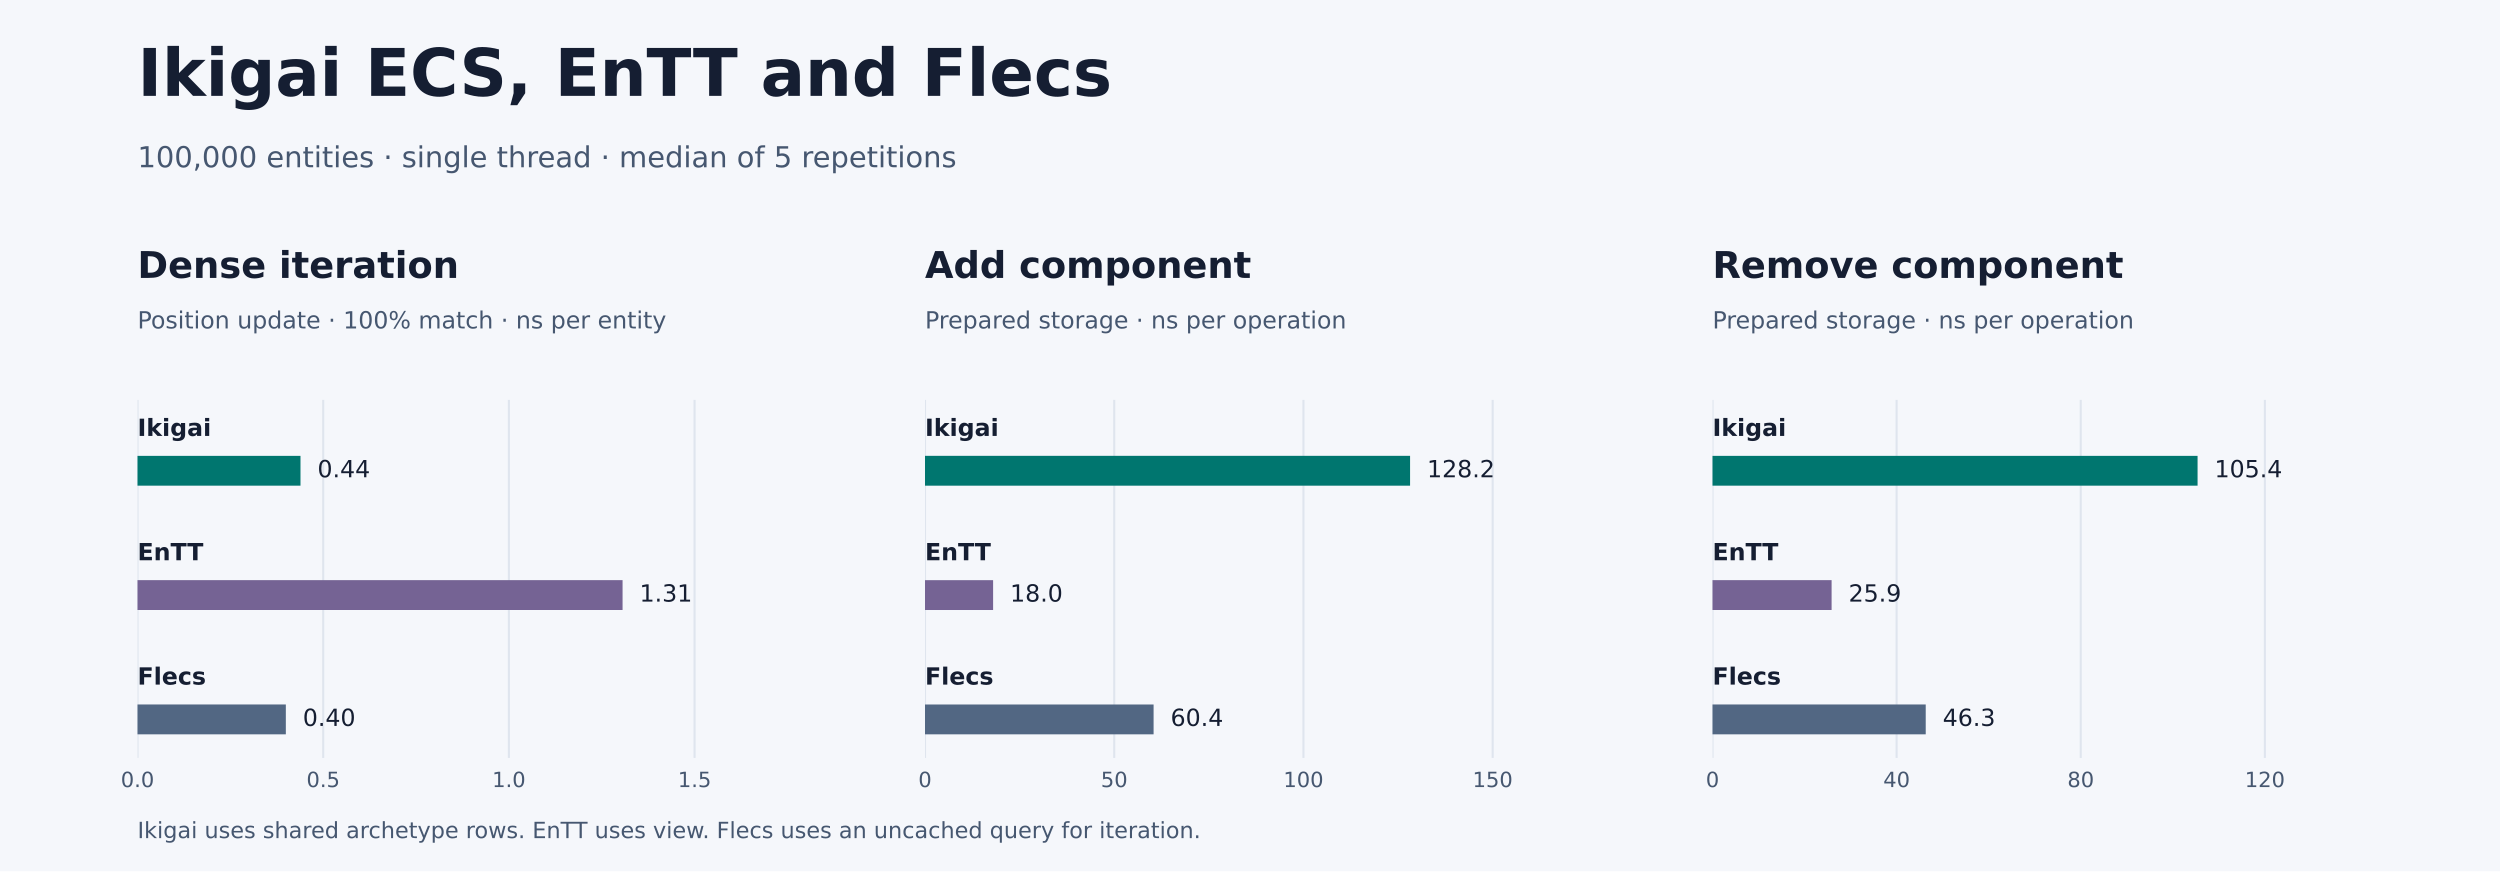
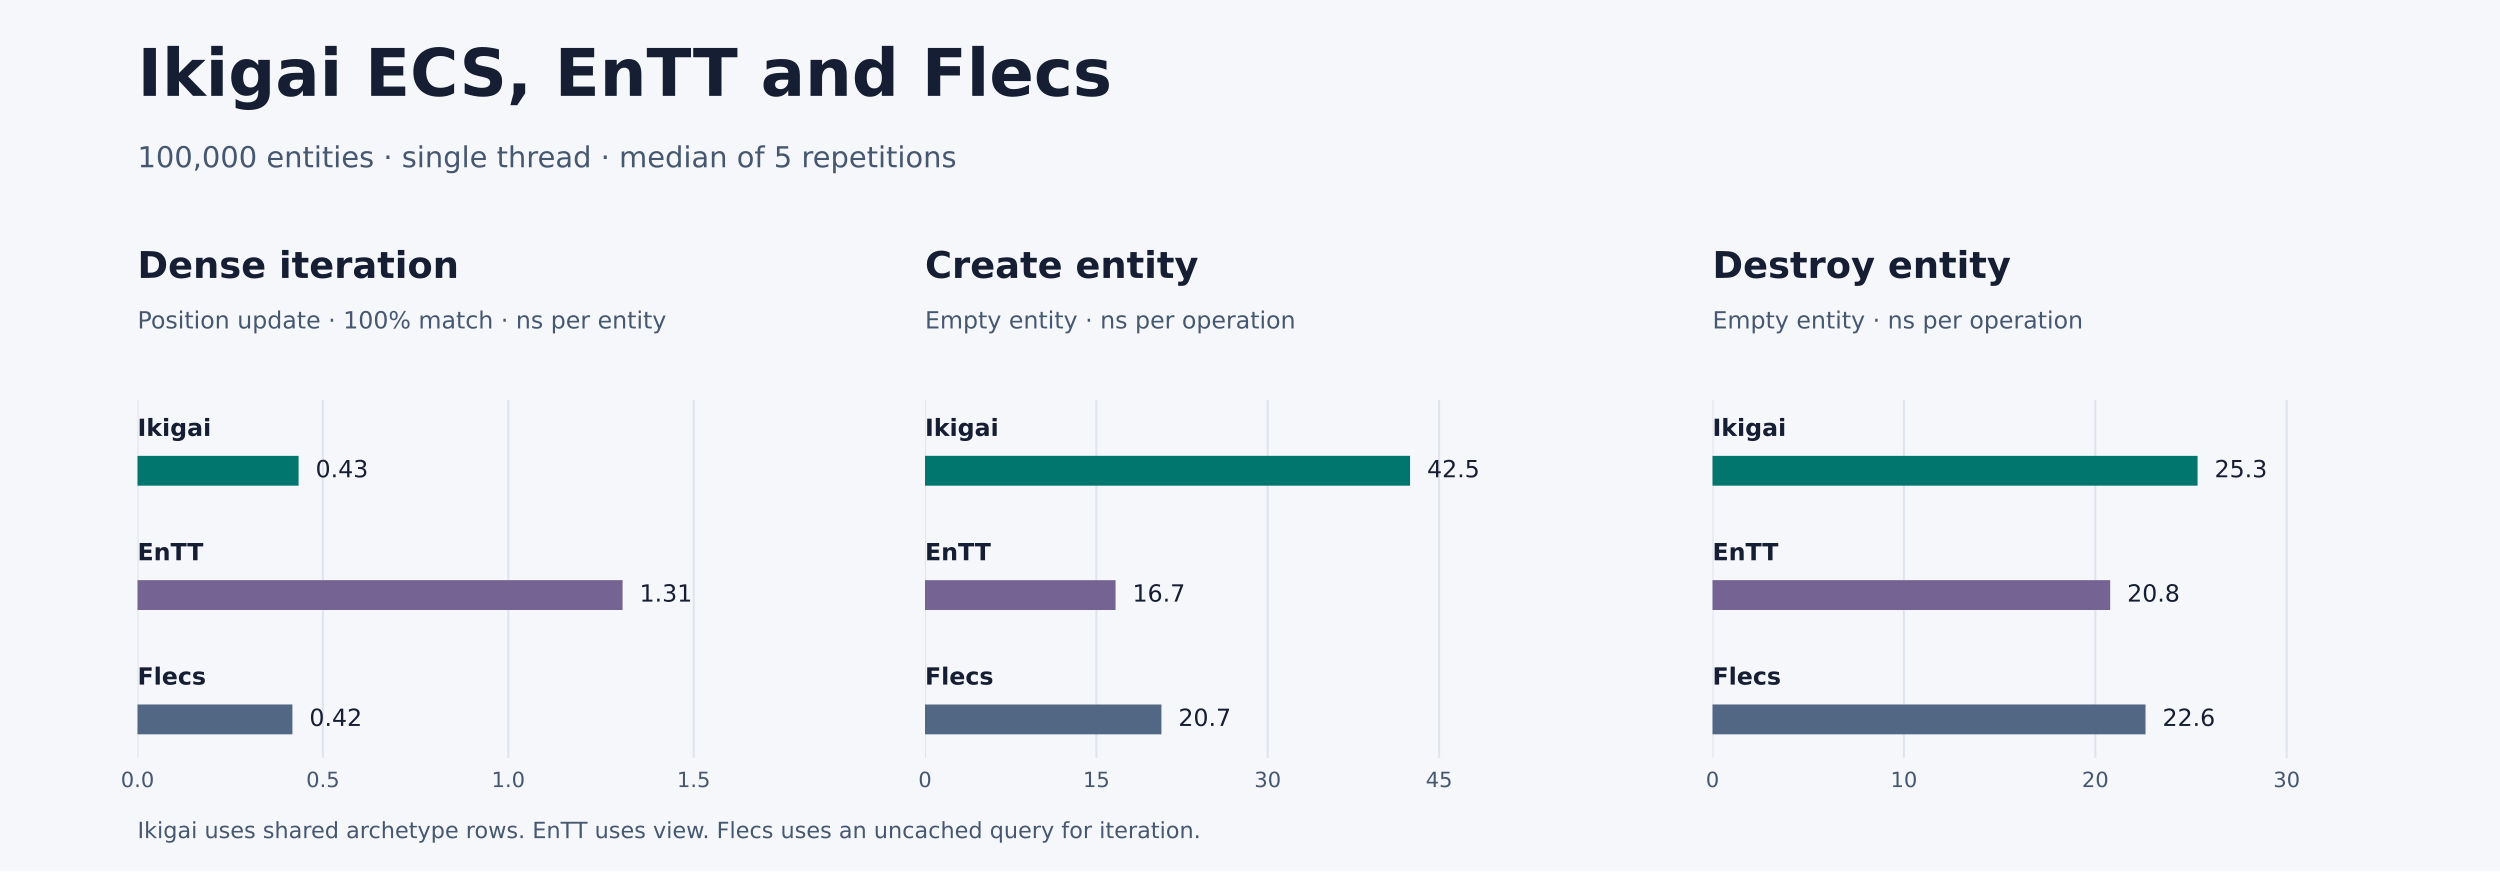
<svg xmlns="http://www.w3.org/2000/svg" width="950.4pt" height="331.2pt" viewBox="0 0 950.4 331.2" version="1.1">
  <defs>
    <style type="text/css">*{stroke-linejoin: round; stroke-linecap: butt}</style>
  </defs>
  <g id="figure_1">
    <g id="patch_1">
      <path d="M 0 331.2  L 950.4 331.2  L 950.4 0  L 0 0  z " style="fill: #f5f7fb" />
    </g>
    <g id="axes_1">
      <g id="patch_2">
        <path d="M 52.272 288.144  L 299.376 288.144  L 299.376 152.021  L 52.272 152.021  z " style="fill: #f5f7fb" />
      </g>
      <g id="matplotlib.axis_1">
        <g id="xtick_1">
          <g id="line2d_1">
            <path d="M 52.272 288.144  L 52.272 152.021  " clip-path="url(#p3cba9b44e6)" style="fill: none; stroke: #dfe5ee; stroke-width: 0.8; stroke-linecap: square" />
          </g>
          <g id="line2d_2" />
          <g id="text_1">
            <text style="font-size: 8px; font-family: 'DejaVu Sans'; text-anchor: middle; fill: #465770" x="52.272" y="299.223" transform="rotate(-0 52.272 299.2228)">0.0</text>
          </g>
        </g>
        <g id="xtick_2">
          <g id="line2d_3">
-             <path d="M 122.864 288.144  L 122.864 152.021  " clip-path="url(#p3cba9b44e6)" style="fill: none; stroke: #dfe5ee; stroke-width: 0.8; stroke-linecap: square" />
+             <path d="M 122.75 288.144  L 122.75 152.021  " clip-path="url(#p3cba9b44e6)" style="fill: none; stroke: #dfe5ee; stroke-width: 0.8; stroke-linecap: square" />
          </g>
          <g id="line2d_4" />
          <g id="text_2">
-             <text style="font-size: 8px; font-family: 'DejaVu Sans'; text-anchor: middle; fill: #465770" x="122.864" y="299.223" transform="rotate(-0 122.8635 299.2228)">0.5</text>
+             <text style="font-size: 8px; font-family: 'DejaVu Sans'; text-anchor: middle; fill: #465770" x="122.75" y="299.223" transform="rotate(-0 122.7501 299.2228)">0.5</text>
          </g>
        </g>
        <g id="xtick_3">
          <g id="line2d_5">
-             <path d="M 193.455 288.144  L 193.455 152.021  " clip-path="url(#p3cba9b44e6)" style="fill: none; stroke: #dfe5ee; stroke-width: 0.8; stroke-linecap: square" />
+             <path d="M 193.228 288.144  L 193.228 152.021  " clip-path="url(#p3cba9b44e6)" style="fill: none; stroke: #dfe5ee; stroke-width: 0.8; stroke-linecap: square" />
          </g>
          <g id="line2d_6" />
          <g id="text_3">
-             <text style="font-size: 8px; font-family: 'DejaVu Sans'; text-anchor: middle; fill: #465770" x="193.455" y="299.223" transform="rotate(-0 193.4551 299.2228)">1.0</text>
+             <text style="font-size: 8px; font-family: 'DejaVu Sans'; text-anchor: middle; fill: #465770" x="193.228" y="299.223" transform="rotate(-0 193.2282 299.2228)">1.0</text>
          </g>
        </g>
        <g id="xtick_4">
          <g id="line2d_7">
-             <path d="M 264.047 288.144  L 264.047 152.021  " clip-path="url(#p3cba9b44e6)" style="fill: none; stroke: #dfe5ee; stroke-width: 0.8; stroke-linecap: square" />
+             <path d="M 263.706 288.144  L 263.706 152.021  " clip-path="url(#p3cba9b44e6)" style="fill: none; stroke: #dfe5ee; stroke-width: 0.8; stroke-linecap: square" />
          </g>
          <g id="line2d_8" />
          <g id="text_4">
-             <text style="font-size: 8px; font-family: 'DejaVu Sans'; text-anchor: middle; fill: #465770" x="264.047" y="299.223" transform="rotate(-0 264.0466 299.2228)">1.5</text>
+             <text style="font-size: 8px; font-family: 'DejaVu Sans'; text-anchor: middle; fill: #465770" x="263.706" y="299.223" transform="rotate(-0 263.7063 299.2228)">1.5</text>
          </g>
        </g>
      </g>
      <g id="matplotlib.axis_2" />
      <g id="patch_3">
-         <path d="M 52.272 184.634  L 114.234 184.634  L 114.234 173.29  L 52.272 173.29  z " clip-path="url(#p3cba9b44e6)" style="fill: #00766f" />
+         <path d="M 52.272 184.634  L 113.511 184.634  L 113.511 173.29  L 52.272 173.29  z " clip-path="url(#p3cba9b44e6)" style="fill: #00766f" />
      </g>
      <g id="patch_4">
        <path d="M 52.272 231.899  L 236.678 231.899  L 236.678 220.555  L 52.272 220.555  z " clip-path="url(#p3cba9b44e6)" style="fill: #756394" />
      </g>
      <g id="patch_5">
-         <path d="M 52.272 279.164  L 108.664 279.164  L 108.664 267.82  L 52.272 267.82  z " clip-path="url(#p3cba9b44e6)" style="fill: #526783" />
+         <path d="M 52.272 279.164  L 111.166 279.164  L 111.166 267.82  L 52.272 267.82  z " clip-path="url(#p3cba9b44e6)" style="fill: #526783" />
      </g>
      <g id="text_5">
        <text style="font-weight: 700; font-size: 9px; font-family: 'DejaVu Sans'; text-anchor: start; fill: #151e32" x="52.272" y="165.728" transform="rotate(-0 52.272 165.7277)">Ikigai</text>
      </g>
      <g id="text_6">
-         <text style="font-size: 9px; font-family: 'DejaVu Sans'; text-anchor: start; fill: #151e32" x="120.689" y="181.445" transform="rotate(-0 120.6886 181.4453)">0.44</text>
+         <text style="font-size: 9px; font-family: 'DejaVu Sans'; text-anchor: start; fill: #151e32" x="119.965" y="181.445" transform="rotate(-0 119.9655 181.4453)">0.43</text>
      </g>
      <g id="text_7">
        <text style="font-weight: 700; font-size: 9px; font-family: 'DejaVu Sans'; text-anchor: start; fill: #151e32" x="52.272" y="212.993" transform="rotate(-0 52.272 212.9926)">EnTT</text>
      </g>
      <g id="text_8">
        <text style="font-size: 9px; font-family: 'DejaVu Sans'; text-anchor: start; fill: #151e32" x="243.132" y="228.71" transform="rotate(-0 243.1322 228.7103)">1.31</text>
      </g>
      <g id="text_9">
        <text style="font-weight: 700; font-size: 9px; font-family: 'DejaVu Sans'; text-anchor: start; fill: #151e32" x="52.272" y="260.258" transform="rotate(-0 52.272 260.2577)">Flecs</text>
      </g>
      <g id="text_10">
-         <text style="font-size: 9px; font-family: 'DejaVu Sans'; text-anchor: start; fill: #151e32" x="115.118" y="275.975" transform="rotate(-0 115.1179 275.9753)">0.40</text>
+         <text style="font-size: 9px; font-family: 'DejaVu Sans'; text-anchor: start; fill: #151e32" x="117.621" y="275.975" transform="rotate(-0 117.6206 275.9753)">0.42</text>
      </g>
    </g>
    <g id="axes_2">
      <g id="patch_6">
        <path d="M 351.648 288.144  L 598.752 288.144  L 598.752 152.021  L 351.648 152.021  z " style="fill: #f5f7fb" />
      </g>
      <g id="matplotlib.axis_3">
        <g id="xtick_5">
          <g id="line2d_9">
            <path d="M 351.648 288.144  L 351.648 152.021  " clip-path="url(#p5b270d4eef)" style="fill: none; stroke: #dfe5ee; stroke-width: 0.8; stroke-linecap: square" />
          </g>
          <g id="line2d_10" />
          <g id="text_11">
            <text style="font-size: 8px; font-family: 'DejaVu Sans'; text-anchor: middle; fill: #465770" x="351.648" y="299.223" transform="rotate(-0 351.648 299.2228)">0</text>
          </g>
        </g>
        <g id="xtick_6">
          <g id="line2d_11">
-             <path d="M 423.583 288.144  L 423.583 152.021  " clip-path="url(#p5b270d4eef)" style="fill: none; stroke: #dfe5ee; stroke-width: 0.8; stroke-linecap: square" />
+             <path d="M 416.792 288.144  L 416.792 152.021  " clip-path="url(#p5b270d4eef)" style="fill: none; stroke: #dfe5ee; stroke-width: 0.8; stroke-linecap: square" />
          </g>
          <g id="line2d_12" />
          <g id="text_12">
-             <text style="font-size: 8px; font-family: 'DejaVu Sans'; text-anchor: middle; fill: #465770" x="423.583" y="299.223" transform="rotate(-0 423.5828 299.2228)">50</text>
+             <text style="font-size: 8px; font-family: 'DejaVu Sans'; text-anchor: middle; fill: #465770" x="416.792" y="299.223" transform="rotate(-0 416.7915 299.2228)">15</text>
          </g>
        </g>
        <g id="xtick_7">
          <g id="line2d_13">
-             <path d="M 495.518 288.144  L 495.518 152.021  " clip-path="url(#p5b270d4eef)" style="fill: none; stroke: #dfe5ee; stroke-width: 0.8; stroke-linecap: square" />
+             <path d="M 481.935 288.144  L 481.935 152.021  " clip-path="url(#p5b270d4eef)" style="fill: none; stroke: #dfe5ee; stroke-width: 0.8; stroke-linecap: square" />
          </g>
          <g id="line2d_14" />
          <g id="text_13">
-             <text style="font-size: 8px; font-family: 'DejaVu Sans'; text-anchor: middle; fill: #465770" x="495.518" y="299.223" transform="rotate(-0 495.5176 299.2228)">100</text>
+             <text style="font-size: 8px; font-family: 'DejaVu Sans'; text-anchor: middle; fill: #465770" x="481.935" y="299.223" transform="rotate(-0 481.935 299.2228)">30</text>
          </g>
        </g>
        <g id="xtick_8">
          <g id="line2d_15">
-             <path d="M 567.452 288.144  L 567.452 152.021  " clip-path="url(#p5b270d4eef)" style="fill: none; stroke: #dfe5ee; stroke-width: 0.8; stroke-linecap: square" />
+             <path d="M 547.079 288.144  L 547.079 152.021  " clip-path="url(#p5b270d4eef)" style="fill: none; stroke: #dfe5ee; stroke-width: 0.8; stroke-linecap: square" />
          </g>
          <g id="line2d_16" />
          <g id="text_14">
-             <text style="font-size: 8px; font-family: 'DejaVu Sans'; text-anchor: middle; fill: #465770" x="567.452" y="299.223" transform="rotate(-0 567.4524 299.2228)">150</text>
+             <text style="font-size: 8px; font-family: 'DejaVu Sans'; text-anchor: middle; fill: #465770" x="547.079" y="299.223" transform="rotate(-0 547.0786 299.2228)">45</text>
          </g>
        </g>
      </g>
      <g id="matplotlib.axis_4" />
      <g id="patch_7">
        <path d="M 351.648 184.634  L 536.054 184.634  L 536.054 173.29  L 351.648 173.29  z " clip-path="url(#p5b270d4eef)" style="fill: #00766f" />
      </g>
      <g id="patch_8">
-         <path d="M 351.648 231.899  L 377.539 231.899  L 377.539 220.555  L 351.648 220.555  z " clip-path="url(#p5b270d4eef)" style="fill: #756394" />
+         <path d="M 351.648 231.899  L 424.09 231.899  L 424.09 220.555  L 351.648 220.555  z " clip-path="url(#p5b270d4eef)" style="fill: #756394" />
      </g>
      <g id="patch_9">
-         <path d="M 351.648 279.164  L 438.548 279.164  L 438.548 267.82  L 351.648 267.82  z " clip-path="url(#p5b270d4eef)" style="fill: #526783" />
+         <path d="M 351.648 279.164  L 441.522 279.164  L 441.522 267.82  L 351.648 267.82  z " clip-path="url(#p5b270d4eef)" style="fill: #526783" />
      </g>
      <g id="text_15">
        <text style="font-weight: 700; font-size: 9px; font-family: 'DejaVu Sans'; text-anchor: start; fill: #151e32" x="351.648" y="165.728" transform="rotate(-0 351.648 165.7277)">Ikigai</text>
      </g>
      <g id="text_16">
-         <text style="font-size: 9px; font-family: 'DejaVu Sans'; text-anchor: start; fill: #151e32" x="542.508" y="181.445" transform="rotate(-0 542.5082 181.4453)">128.2</text>
+         <text style="font-size: 9px; font-family: 'DejaVu Sans'; text-anchor: start; fill: #151e32" x="542.508" y="181.445" transform="rotate(-0 542.5082 181.4453)">42.5</text>
      </g>
      <g id="text_17">
        <text style="font-weight: 700; font-size: 9px; font-family: 'DejaVu Sans'; text-anchor: start; fill: #151e32" x="351.648" y="212.993" transform="rotate(-0 351.648 212.9926)">EnTT</text>
      </g>
      <g id="text_18">
-         <text style="font-size: 9px; font-family: 'DejaVu Sans'; text-anchor: start; fill: #151e32" x="383.994" y="228.71" transform="rotate(-0 383.9937 228.7103)">18.0</text>
+         <text style="font-size: 9px; font-family: 'DejaVu Sans'; text-anchor: start; fill: #151e32" x="430.544" y="228.71" transform="rotate(-0 430.5442 228.7103)">16.7</text>
      </g>
      <g id="text_19">
        <text style="font-weight: 700; font-size: 9px; font-family: 'DejaVu Sans'; text-anchor: start; fill: #151e32" x="351.648" y="260.258" transform="rotate(-0 351.648 260.2577)">Flecs</text>
      </g>
      <g id="text_20">
-         <text style="font-size: 9px; font-family: 'DejaVu Sans'; text-anchor: start; fill: #151e32" x="445.003" y="275.975" transform="rotate(-0 445.0026 275.9753)">60.4</text>
+         <text style="font-size: 9px; font-family: 'DejaVu Sans'; text-anchor: start; fill: #151e32" x="447.976" y="275.975" transform="rotate(-0 447.9759 275.9753)">20.7</text>
      </g>
    </g>
    <g id="axes_3">
      <g id="patch_10">
        <path d="M 651.024 288.144  L 898.128 288.144  L 898.128 152.021  L 651.024 152.021  z " style="fill: #f5f7fb" />
      </g>
      <g id="matplotlib.axis_5">
        <g id="xtick_9">
          <g id="line2d_17">
            <path d="M 651.024 288.144  L 651.024 152.021  " clip-path="url(#pa75f37116f)" style="fill: none; stroke: #dfe5ee; stroke-width: 0.8; stroke-linecap: square" />
          </g>
          <g id="line2d_18" />
          <g id="text_21">
            <text style="font-size: 8px; font-family: 'DejaVu Sans'; text-anchor: middle; fill: #465770" x="651.024" y="299.223" transform="rotate(-0 651.024 299.2228)">0</text>
          </g>
        </g>
        <g id="xtick_10">
          <g id="line2d_19">
-             <path d="M 721.019 288.144  L 721.019 152.021  " clip-path="url(#pa75f37116f)" style="fill: none; stroke: #dfe5ee; stroke-width: 0.8; stroke-linecap: square" />
+             <path d="M 723.784 288.144  L 723.784 152.021  " clip-path="url(#pa75f37116f)" style="fill: none; stroke: #dfe5ee; stroke-width: 0.8; stroke-linecap: square" />
          </g>
          <g id="line2d_20" />
          <g id="text_22">
-             <text style="font-size: 8px; font-family: 'DejaVu Sans'; text-anchor: middle; fill: #465770" x="721.019" y="299.223" transform="rotate(-0 721.0187 299.2228)">40</text>
+             <text style="font-size: 8px; font-family: 'DejaVu Sans'; text-anchor: middle; fill: #465770" x="723.784" y="299.223" transform="rotate(-0 723.7844 299.2228)">10</text>
          </g>
        </g>
        <g id="xtick_11">
          <g id="line2d_21">
-             <path d="M 791.013 288.144  L 791.013 152.021  " clip-path="url(#pa75f37116f)" style="fill: none; stroke: #dfe5ee; stroke-width: 0.8; stroke-linecap: square" />
+             <path d="M 796.545 288.144  L 796.545 152.021  " clip-path="url(#pa75f37116f)" style="fill: none; stroke: #dfe5ee; stroke-width: 0.8; stroke-linecap: square" />
          </g>
          <g id="line2d_22" />
          <g id="text_23">
-             <text style="font-size: 8px; font-family: 'DejaVu Sans'; text-anchor: middle; fill: #465770" x="791.013" y="299.223" transform="rotate(-0 791.0133 299.2228)">80</text>
+             <text style="font-size: 8px; font-family: 'DejaVu Sans'; text-anchor: middle; fill: #465770" x="796.545" y="299.223" transform="rotate(-0 796.5448 299.2228)">20</text>
          </g>
        </g>
        <g id="xtick_12">
          <g id="line2d_23">
-             <path d="M 861.008 288.144  L 861.008 152.021  " clip-path="url(#pa75f37116f)" style="fill: none; stroke: #dfe5ee; stroke-width: 0.8; stroke-linecap: square" />
+             <path d="M 869.305 288.144  L 869.305 152.021  " clip-path="url(#pa75f37116f)" style="fill: none; stroke: #dfe5ee; stroke-width: 0.8; stroke-linecap: square" />
          </g>
          <g id="line2d_24" />
          <g id="text_24">
-             <text style="font-size: 8px; font-family: 'DejaVu Sans'; text-anchor: middle; fill: #465770" x="861.008" y="299.223" transform="rotate(-0 861.008 299.2228)">120</text>
+             <text style="font-size: 8px; font-family: 'DejaVu Sans'; text-anchor: middle; fill: #465770" x="869.305" y="299.223" transform="rotate(-0 869.3052 299.2228)">30</text>
          </g>
        </g>
      </g>
      <g id="matplotlib.axis_6" />
      <g id="patch_11">
        <path d="M 651.024 184.634  L 835.43 184.634  L 835.43 173.29  L 651.024 173.29  z " clip-path="url(#pa75f37116f)" style="fill: #00766f" />
      </g>
      <g id="patch_12">
-         <path d="M 651.024 231.899  L 696.303 231.899  L 696.303 220.555  L 651.024 220.555  z " clip-path="url(#pa75f37116f)" style="fill: #756394" />
+         <path d="M 651.024 231.899  L 802.209 231.899  L 802.209 220.555  L 651.024 220.555  z " clip-path="url(#pa75f37116f)" style="fill: #756394" />
      </g>
      <g id="patch_13">
-         <path d="M 651.024 279.164  L 732.084 279.164  L 732.084 267.82  L 651.024 267.82  z " clip-path="url(#pa75f37116f)" style="fill: #526783" />
+         <path d="M 651.024 279.164  L 815.637 279.164  L 815.637 267.82  L 651.024 267.82  z " clip-path="url(#pa75f37116f)" style="fill: #526783" />
      </g>
      <g id="text_25">
        <text style="font-weight: 700; font-size: 9px; font-family: 'DejaVu Sans'; text-anchor: start; fill: #151e32" x="651.024" y="165.728" transform="rotate(-0 651.024 165.7277)">Ikigai</text>
      </g>
      <g id="text_26">
-         <text style="font-size: 9px; font-family: 'DejaVu Sans'; text-anchor: start; fill: #151e32" x="841.884" y="181.445" transform="rotate(-0 841.8842 181.4453)">105.4</text>
+         <text style="font-size: 9px; font-family: 'DejaVu Sans'; text-anchor: start; fill: #151e32" x="841.884" y="181.445" transform="rotate(-0 841.8842 181.4453)">25.3</text>
      </g>
      <g id="text_27">
        <text style="font-weight: 700; font-size: 9px; font-family: 'DejaVu Sans'; text-anchor: start; fill: #151e32" x="651.024" y="212.993" transform="rotate(-0 651.024 212.9926)">EnTT</text>
      </g>
      <g id="text_28">
-         <text style="font-size: 9px; font-family: 'DejaVu Sans'; text-anchor: start; fill: #151e32" x="702.757" y="228.71" transform="rotate(-0 702.7573 228.7103)">25.9</text>
+         <text style="font-size: 9px; font-family: 'DejaVu Sans'; text-anchor: start; fill: #151e32" x="808.663" y="228.71" transform="rotate(-0 808.6631 228.7103)">20.8</text>
      </g>
      <g id="text_29">
        <text style="font-weight: 700; font-size: 9px; font-family: 'DejaVu Sans'; text-anchor: start; fill: #151e32" x="651.024" y="260.258" transform="rotate(-0 651.024 260.2577)">Flecs</text>
      </g>
      <g id="text_30">
-         <text style="font-size: 9px; font-family: 'DejaVu Sans'; text-anchor: start; fill: #151e32" x="738.538" y="275.975" transform="rotate(-0 738.538 275.9753)">46.3</text>
+         <text style="font-size: 9px; font-family: 'DejaVu Sans'; text-anchor: start; fill: #151e32" x="822.091" y="275.975" transform="rotate(-0 822.0913 275.9753)">22.6</text>
      </g>
    </g>
    <g id="text_31">
      <text style="font-weight: 700; font-size: 25px; font-family: 'DejaVu Sans'; text-anchor: start; fill: #151e32" x="52.272" y="36.432" transform="rotate(-0 52.272 36.432)">Ikigai ECS, EnTT and Flecs</text>
    </g>
    <g id="text_32">
      <text style="font-size: 11px; font-family: 'DejaVu Sans'; text-anchor: start; fill: #465770" x="52.272" y="63.59" transform="rotate(-0 52.272 63.5904)">100,000 entities · single thread · median of 5 repetitions</text>
    </g>
    <g id="text_33">
      <text style="font-weight: 700; font-size: 14px; font-family: 'DejaVu Sans'; text-anchor: start; fill: #151e32" x="52.272" y="105.653" transform="rotate(-0 52.272 105.6528)">Dense iteration</text>
    </g>
    <g id="text_34">
      <text style="font-size: 9px; font-family: 'DejaVu Sans'; text-anchor: start; fill: #465770" x="52.272" y="124.862" transform="rotate(-0 52.272 124.8624)">Position update · 100% match · ns per entity</text>
    </g>
    <g id="text_35">
-       <text style="font-weight: 700; font-size: 14px; font-family: 'DejaVu Sans'; text-anchor: start; fill: #151e32" x="351.648" y="105.653" transform="rotate(-0 351.648 105.6528)">Add component</text>
+       <text style="font-weight: 700; font-size: 14px; font-family: 'DejaVu Sans'; text-anchor: start; fill: #151e32" x="351.648" y="105.653" transform="rotate(-0 351.648 105.6528)">Create entity</text>
    </g>
    <g id="text_36">
-       <text style="font-size: 9px; font-family: 'DejaVu Sans'; text-anchor: start; fill: #465770" x="351.648" y="124.862" transform="rotate(-0 351.648 124.8624)">Prepared storage · ns per operation</text>
+       <text style="font-size: 9px; font-family: 'DejaVu Sans'; text-anchor: start; fill: #465770" x="351.648" y="124.862" transform="rotate(-0 351.648 124.8624)">Empty entity · ns per operation</text>
    </g>
    <g id="text_37">
-       <text style="font-weight: 700; font-size: 14px; font-family: 'DejaVu Sans'; text-anchor: start; fill: #151e32" x="651.024" y="105.653" transform="rotate(-0 651.024 105.6528)">Remove component</text>
+       <text style="font-weight: 700; font-size: 14px; font-family: 'DejaVu Sans'; text-anchor: start; fill: #151e32" x="651.024" y="105.653" transform="rotate(-0 651.024 105.6528)">Destroy entity</text>
    </g>
    <g id="text_38">
-       <text style="font-size: 9px; font-family: 'DejaVu Sans'; text-anchor: start; fill: #465770" x="651.024" y="124.862" transform="rotate(-0 651.024 124.8624)">Prepared storage · ns per operation</text>
+       <text style="font-size: 9px; font-family: 'DejaVu Sans'; text-anchor: start; fill: #465770" x="651.024" y="124.862" transform="rotate(-0 651.024 124.8624)">Empty entity · ns per operation</text>
    </g>
    <g id="text_39">
      <text style="font-size: 8.5px; font-family: 'DejaVu Sans'; text-anchor: start; fill: #465770" x="52.272" y="318.614" transform="rotate(-0 52.272 318.6144)">Ikigai uses shared archetype rows. EnTT uses view. Flecs uses an uncached query for iteration.</text>
    </g>
  </g>
  <defs>
    <clipPath id="p3cba9b44e6">
      <rect x="52.272" y="152.021" width="247.104" height="136.123" />
    </clipPath>
    <clipPath id="p5b270d4eef">
      <rect x="351.648" y="152.021" width="247.104" height="136.123" />
    </clipPath>
    <clipPath id="pa75f37116f">
      <rect x="651.024" y="152.021" width="247.104" height="136.123" />
    </clipPath>
  </defs>
</svg>
